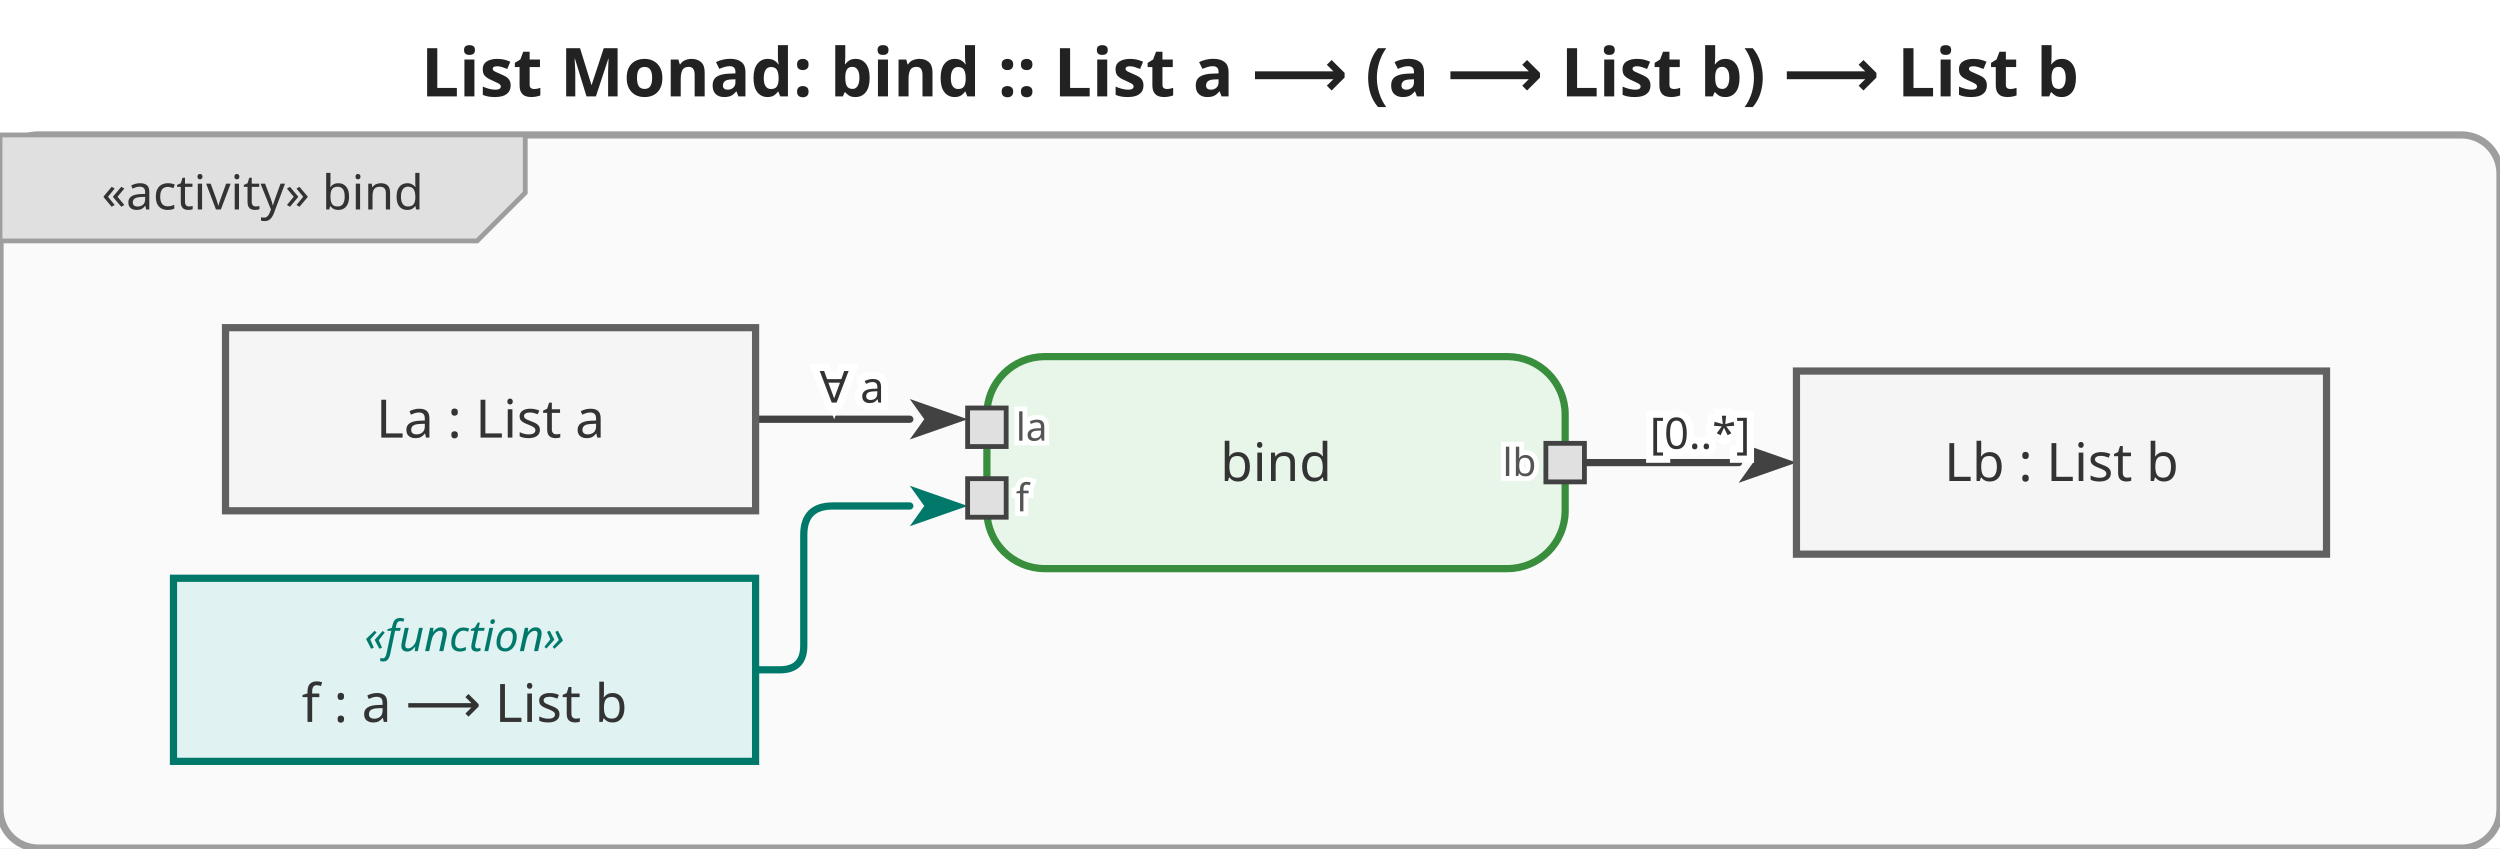
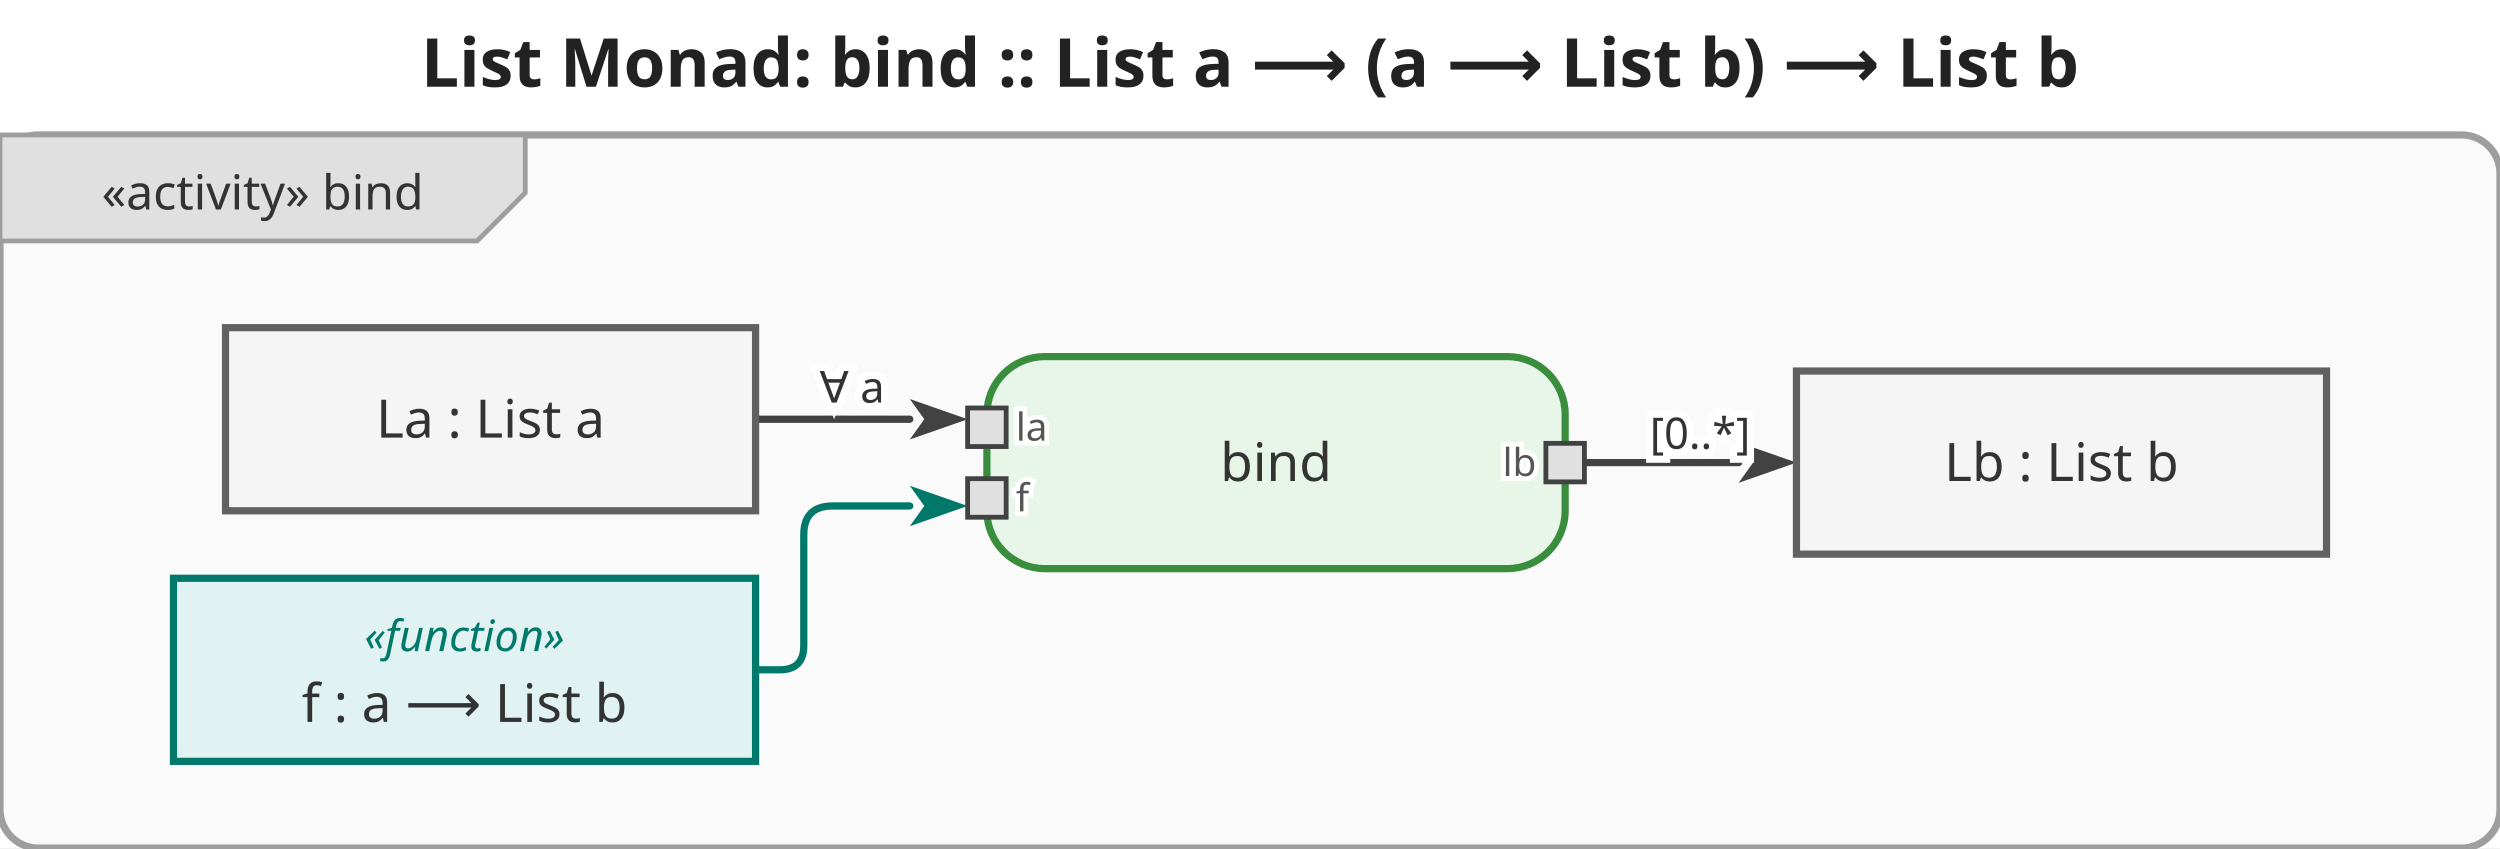
<svg xmlns="http://www.w3.org/2000/svg" viewBox="0 0 518.8 176" width="518.8" height="176">
  <defs>
    <marker id="arrowFilled" viewBox="0 0 10 10" refX="0" refY="5" markerWidth="8" markerHeight="8" orient="auto-start-reverse">
      <path d="M0,1.5 L10,5 L0,8.5 L2.5,5 Z" fill="#424242" />
    </marker>
    <marker id="arrowOpen" viewBox="0 0 10 10" refX="0" refY="5" markerWidth="8" markerHeight="8" orient="auto-start-reverse">
      <path d="M0,1.5 L10,5 L0,8.5" fill="none" stroke="#424242" stroke-width="1.25" />
    </marker>
    <marker id="arrowHof" viewBox="0 0 10 10" refX="0" refY="5" markerWidth="8" markerHeight="8" orient="auto-start-reverse">
      <path d="M0,1.5 L10,5 L0,8.5 L2.5,5 Z" fill="#00796b" />
    </marker>
  </defs>
  <rect width="518.8" height="176" fill="white" />
-   <text x="259.4" y="20" text-anchor="middle" font-size="14" font-weight="bold" font-family="sans-serif" fill="#222">List Monad: bind :: List a ⟶ (a ⟶ List b) ⟶ List b</text>
+   <text x="259.4" y="18" text-anchor="middle" font-size="14" font-weight="bold" font-family="sans-serif" fill="#222">List Monad: bind :: List a ⟶ (a ⟶ List b) ⟶ List b</text>
  <g transform="translate(0,28)">
    <rect x="0" y="0" width="518.8" height="148" rx="8" fill="#fafafa" stroke="#9e9e9e" stroke-width="1.5" />
    <g class="diagram-frame-tab tab-activity">
      <path d="M0,0 L109,0 L109,12 L99,22 L0,22 Z" fill="#e0e0e0" stroke="#9e9e9e" stroke-width="1" />
      <text x="54.5" y="12" text-anchor="middle" font-size="10" font-family="sans-serif" dominant-baseline="middle" fill="#333">«activity» bind</text>
    </g>
    <g class="edge">
      <path d="M156.8,59.0 L188.8,59.0" fill="none" stroke="#424242" stroke-width="1.5" stroke-linejoin="round" stroke-linecap="round" marker-end="url(#arrowFilled)" />
      <text x="176.8" y="53" text-anchor="middle" dominant-baseline="middle" font-size="9" font-family="sans-serif" fill="#333" stroke="white" stroke-width="3" paint-order="stroke fill">∀ a</text>
    </g>
    <g class="edge hof-edge">
      <path d="M156.8,111.0 L161.8,111.0 Q166.8,111.0 166.8,106.0 L166.8,83.0 Q166.8,77.0 172.8,77.0 L188.8,77.0" fill="none" stroke="#00796b" stroke-width="1.5" stroke-linejoin="round" stroke-linecap="round" marker-end="url(#arrowHof)" />
    </g>
    <g class="edge">
      <path d="M328.8,68.0 L360.8,68.0" fill="none" stroke="#424242" stroke-width="1.5" stroke-linejoin="round" stroke-linecap="round" marker-end="url(#arrowFilled)" />
      <text x="352.8" y="62" text-anchor="middle" dominant-baseline="middle" font-size="9" font-family="sans-serif" fill="#333" stroke="white" stroke-width="3" paint-order="stroke fill">[0..*]</text>
    </g>
    <g class="action-node">
      <rect x="204.8" y="46" width="120" height="44" rx="12" fill="#e8f5e9" stroke="#388e3c" stroke-width="1.5" />
      <text class="action-label" x="264.8" y="68" text-anchor="middle" font-size="11" font-family="sans-serif" dominant-baseline="middle" fill="#333">bind</text>
      <g class="pin pin-in">
        <rect x="200.8" y="56.667" width="8" height="8" fill="#e0e0e0" stroke="#424242" stroke-width="1" />
        <text x="210.8" y="60.667" text-anchor="start" font-size="8" font-family="sans-serif" dominant-baseline="middle" fill="#555" stroke="white" stroke-width="2" paint-order="stroke fill">la</text>
      </g>
      <g class="pin pin-in">
        <rect x="200.8" y="71.333" width="8" height="8" fill="#e0e0e0" stroke="#424242" stroke-width="1" />
        <text x="210.8" y="75.333" text-anchor="start" font-size="8" font-family="sans-serif" dominant-baseline="middle" fill="#555" stroke="white" stroke-width="2" paint-order="stroke fill">f</text>
      </g>
      <g class="pin pin-out">
        <rect x="320.8" y="64" width="8" height="8" fill="#e0e0e0" stroke="#424242" stroke-width="1" />
        <text x="318.8" y="68" text-anchor="end" font-size="8" font-family="sans-serif" dominant-baseline="middle" fill="#555" stroke="white" stroke-width="2" paint-order="stroke fill">lb</text>
      </g>
    </g>
    <g class="object-node">
      <rect x="46.8" y="40" width="110" height="38" fill="#f5f5f5" stroke="#616161" stroke-width="1.5" />
      <text x="101.8" y="59" text-anchor="middle" font-size="11" font-family="sans-serif" dominant-baseline="middle" fill="#333">La : List a</text>
    </g>
    <g class="object-node hof">
      <rect x="36" y="92" width="120.8" height="38" fill="#e0f2f1" stroke="#00796b" stroke-width="1.5" />
      <text x="96.4" y="104" text-anchor="middle" font-size="9" font-style="italic" font-family="sans-serif" dominant-baseline="middle" fill="#00796b">«function»</text>
      <text x="96.4" y="118" text-anchor="middle" font-size="11" font-family="sans-serif" dominant-baseline="middle" fill="#333">f : a ⟶ List b</text>
    </g>
    <g class="object-node">
      <rect x="372.8" y="49" width="110" height="38" fill="#f5f5f5" stroke="#616161" stroke-width="1.5" />
      <text x="427.8" y="68" text-anchor="middle" font-size="11" font-family="sans-serif" dominant-baseline="middle" fill="#333">Lb : List b</text>
    </g>
  </g>
</svg>
